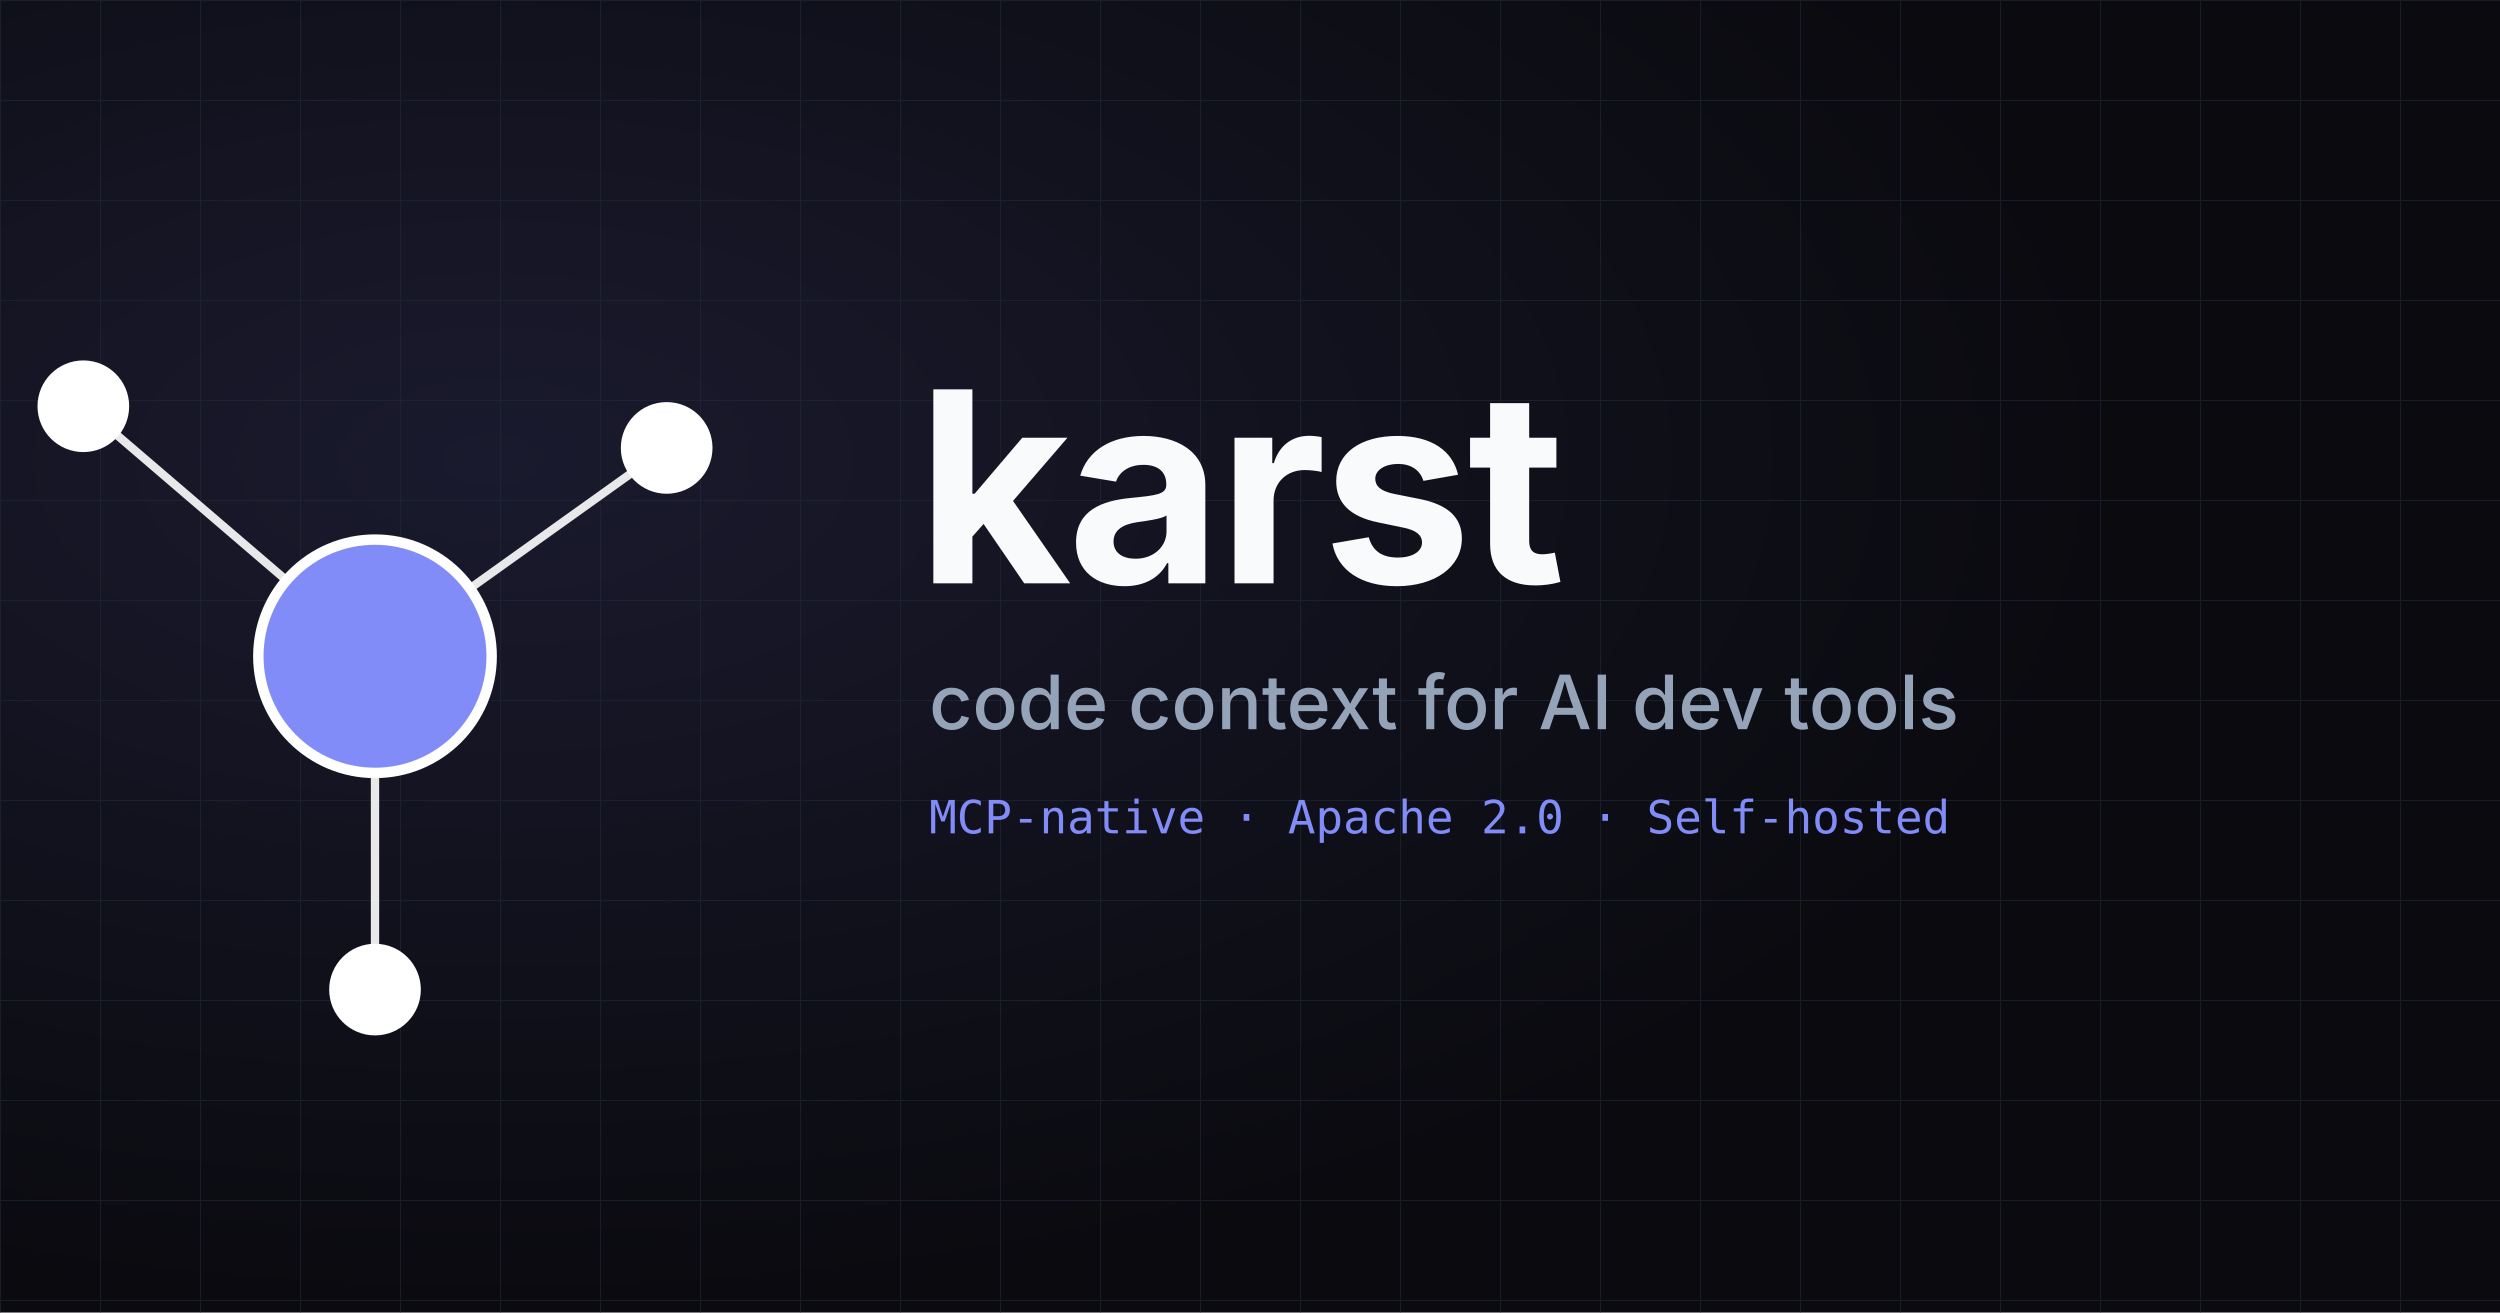
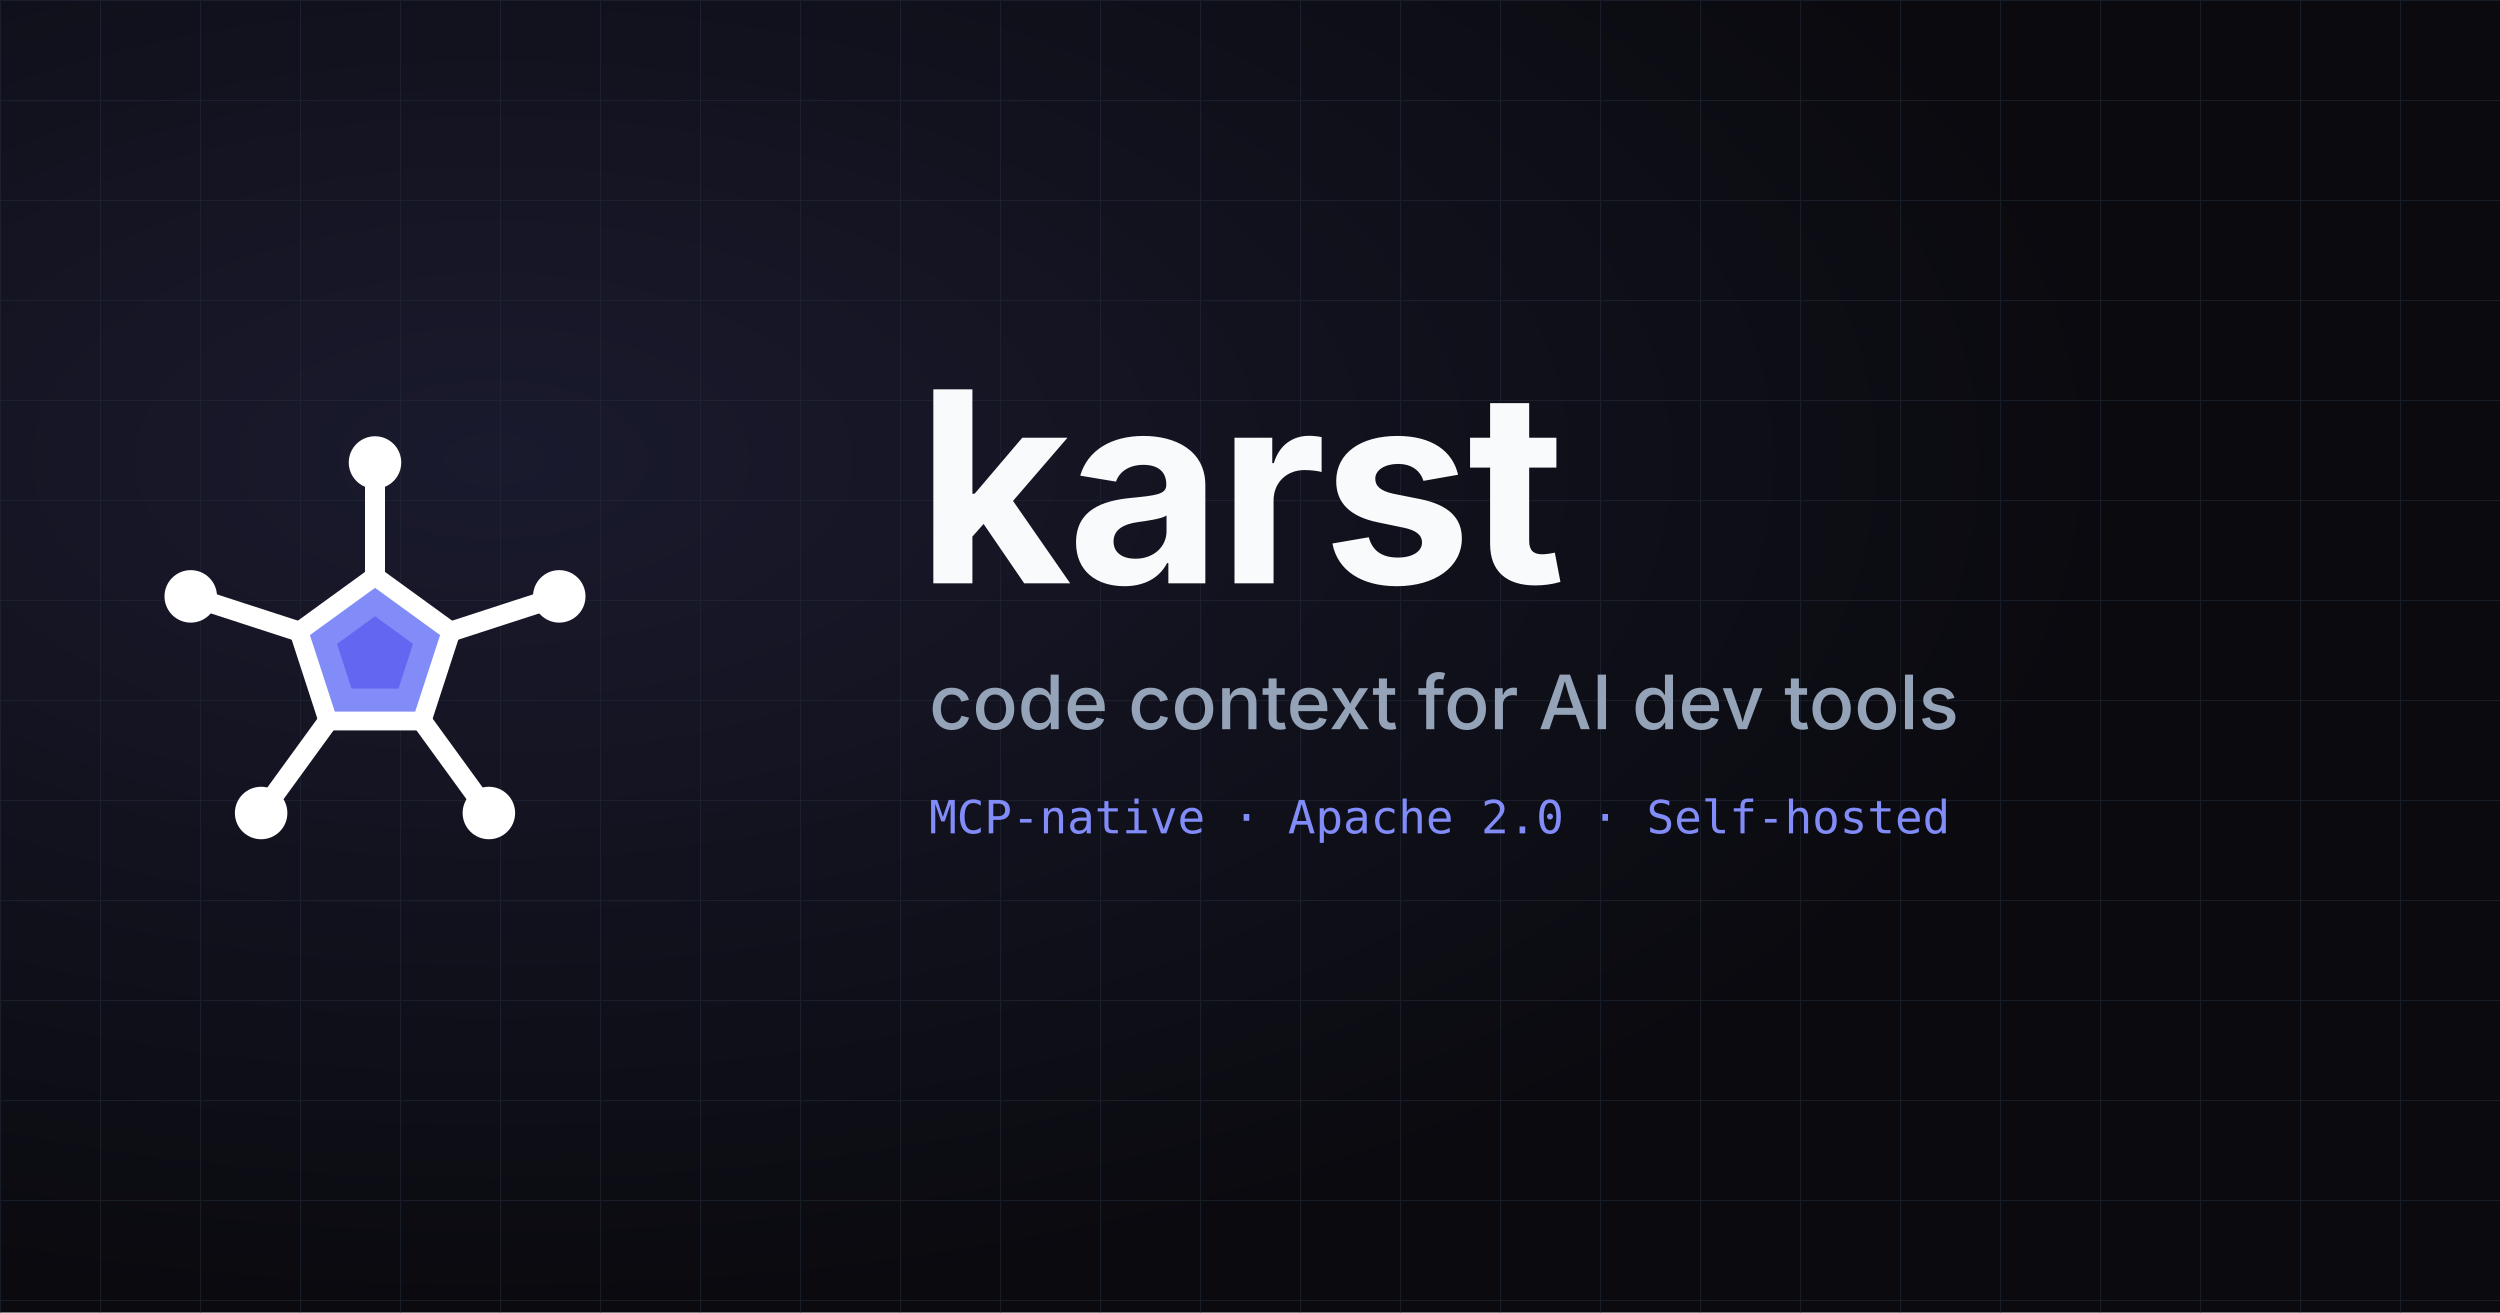
<svg xmlns="http://www.w3.org/2000/svg" viewBox="0 0 1200 630" width="1200" height="630">
  <defs>
    <radialGradient id="bgGlow" cx="20%" cy="35%" r="65%">
      <stop offset="0%" stop-color="#1a1a2e" stop-opacity="1" />
      <stop offset="100%" stop-color="#0a0a0f" stop-opacity="1" />
    </radialGradient>
    <pattern id="grid" width="48" height="48" patternUnits="userSpaceOnUse">
      <path d="M 48 0 L 0 0 0 48" fill="none" stroke="#1f2937" stroke-width="1" opacity="0.6" />
    </pattern>
  </defs>
  <rect width="1200" height="630" fill="url(#bgGlow)" />
  <rect width="1200" height="630" fill="url(#grid)" />
-   <g transform="translate(180, 315)">
-     <line x1="0" y1="0" x2="-140" y2="-120" stroke="#ffffff" stroke-width="4" opacity="0.9" />
-     <line x1="0" y1="0" x2="140" y2="-100" stroke="#ffffff" stroke-width="4" opacity="0.9" />
-     <line x1="0" y1="0" x2="0" y2="160" stroke="#ffffff" stroke-width="4" opacity="0.9" />
-     <circle cx="-140" cy="-120" r="22" fill="#ffffff" />
-     <circle cx="140" cy="-100" r="22" fill="#ffffff" />
-     <circle cx="0" cy="160" r="22" fill="#ffffff" />
-     <circle cx="0" cy="0" r="56" fill="#818cf8" stroke="#ffffff" stroke-width="5" />
+   <g transform="translate(60, 195) scale(6)">
+     <line x1="20" y1="13.6" x2="20" y2="4.5" stroke="#ffffff" stroke-width="1.6" stroke-linecap="round" />
+     <line x1="26.09" y1="18.02" x2="34.74" y2="15.21" stroke="#ffffff" stroke-width="1.6" stroke-linecap="round" />
+     <line x1="23.76" y1="25.18" x2="29.11" y2="32.54" stroke="#ffffff" stroke-width="1.6" stroke-linecap="round" />
+     <line x1="16.24" y1="25.18" x2="10.89" y2="32.54" stroke="#ffffff" stroke-width="1.6" stroke-linecap="round" />
+     <line x1="13.91" y1="18.02" x2="5.26" y2="15.21" stroke="#ffffff" stroke-width="1.6" stroke-linecap="round" />
+     <circle cx="20" cy="4.5" r="2.1" fill="#ffffff" />
+     <circle cx="34.74" cy="15.21" r="2.1" fill="#ffffff" />
+     <circle cx="29.11" cy="32.54" r="2.1" fill="#ffffff" />
+     <circle cx="10.89" cy="32.54" r="2.1" fill="#ffffff" />
+     <circle cx="5.26" cy="15.21" r="2.1" fill="#ffffff" />
+     <polygon points="20,13.6 26.09,18.02 23.76,25.18 16.24,25.18 13.91,18.02" fill="#818cf8" stroke="#ffffff" stroke-width="1.5" stroke-linejoin="round" />
+     <polygon points="20,16.8 23.04,19.01 21.88,22.59 18.12,22.59 16.96,19.01" fill="#6366f1" />
  </g>
  <g transform="translate(440, 0)" font-family="Inter, system-ui, sans-serif" fill="#f8fafc">
    <text x="0" y="280" font-size="128" font-weight="700" letter-spacing="-2">karst</text>
    <text x="6" y="350" font-size="36" font-weight="500" fill="#94a3b8">code context for AI dev tools</text>
    <g transform="translate(6, 400)" font-family="JetBrains Mono, ui-monospace, monospace" font-size="22" fill="#818cf8">
      <text x="0" y="0">MCP-native · Apache 2.0 · Self-hosted</text>
    </g>
  </g>
</svg>
